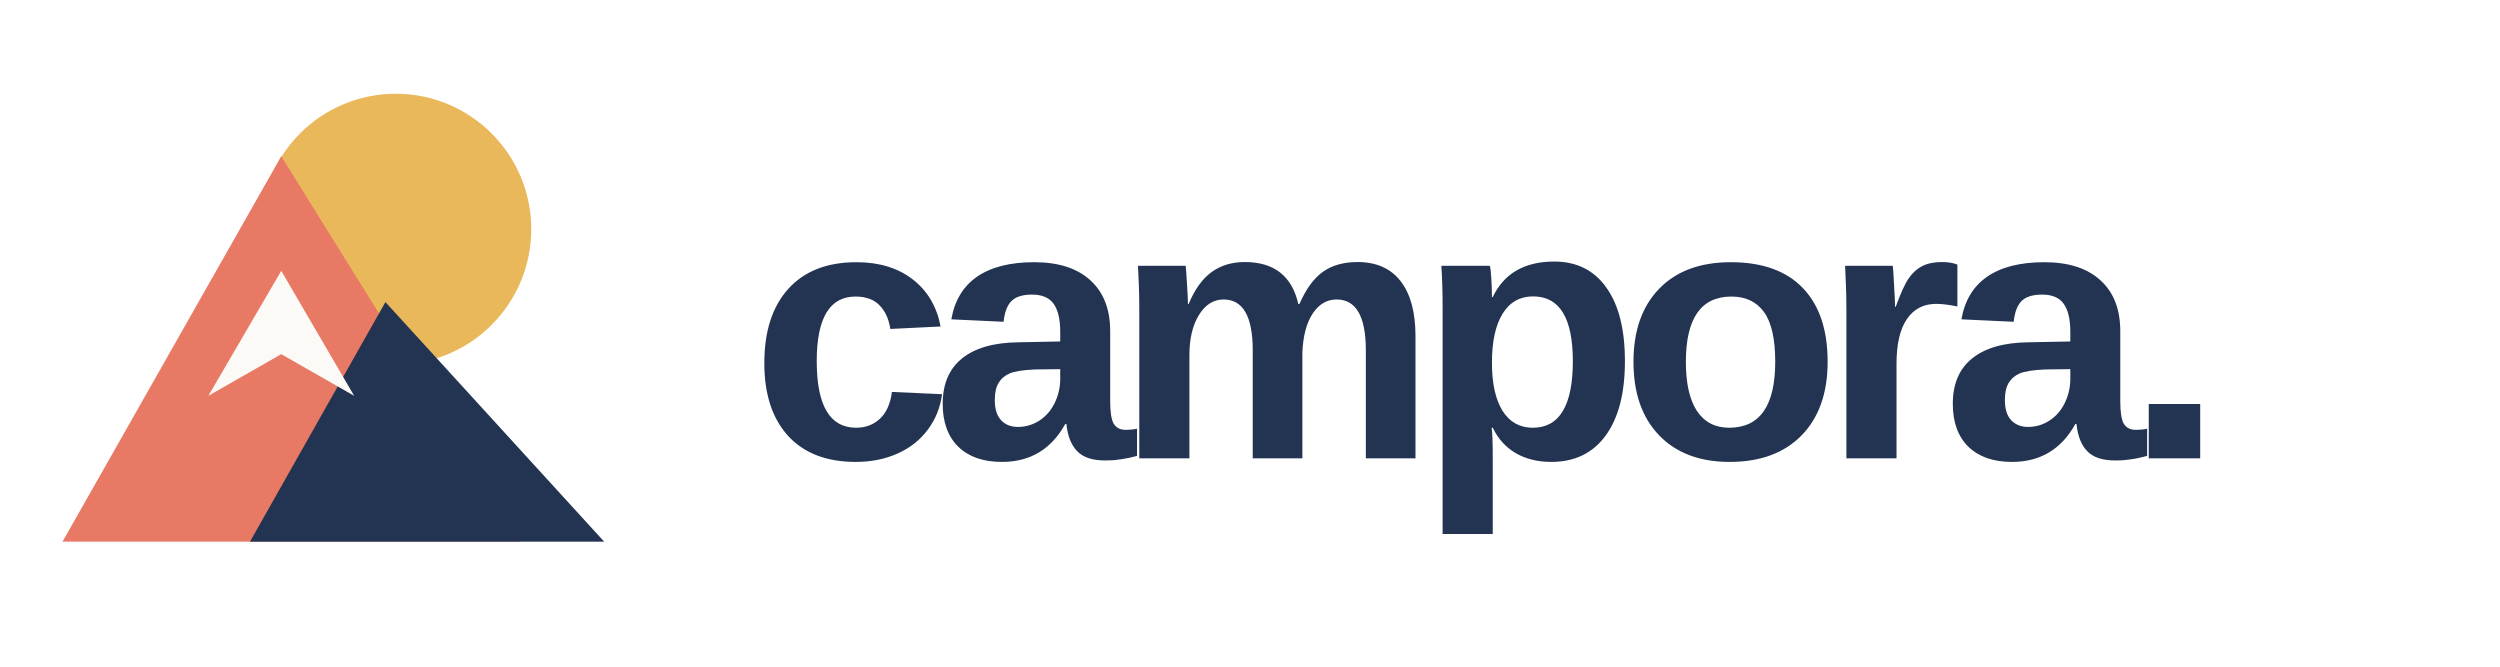
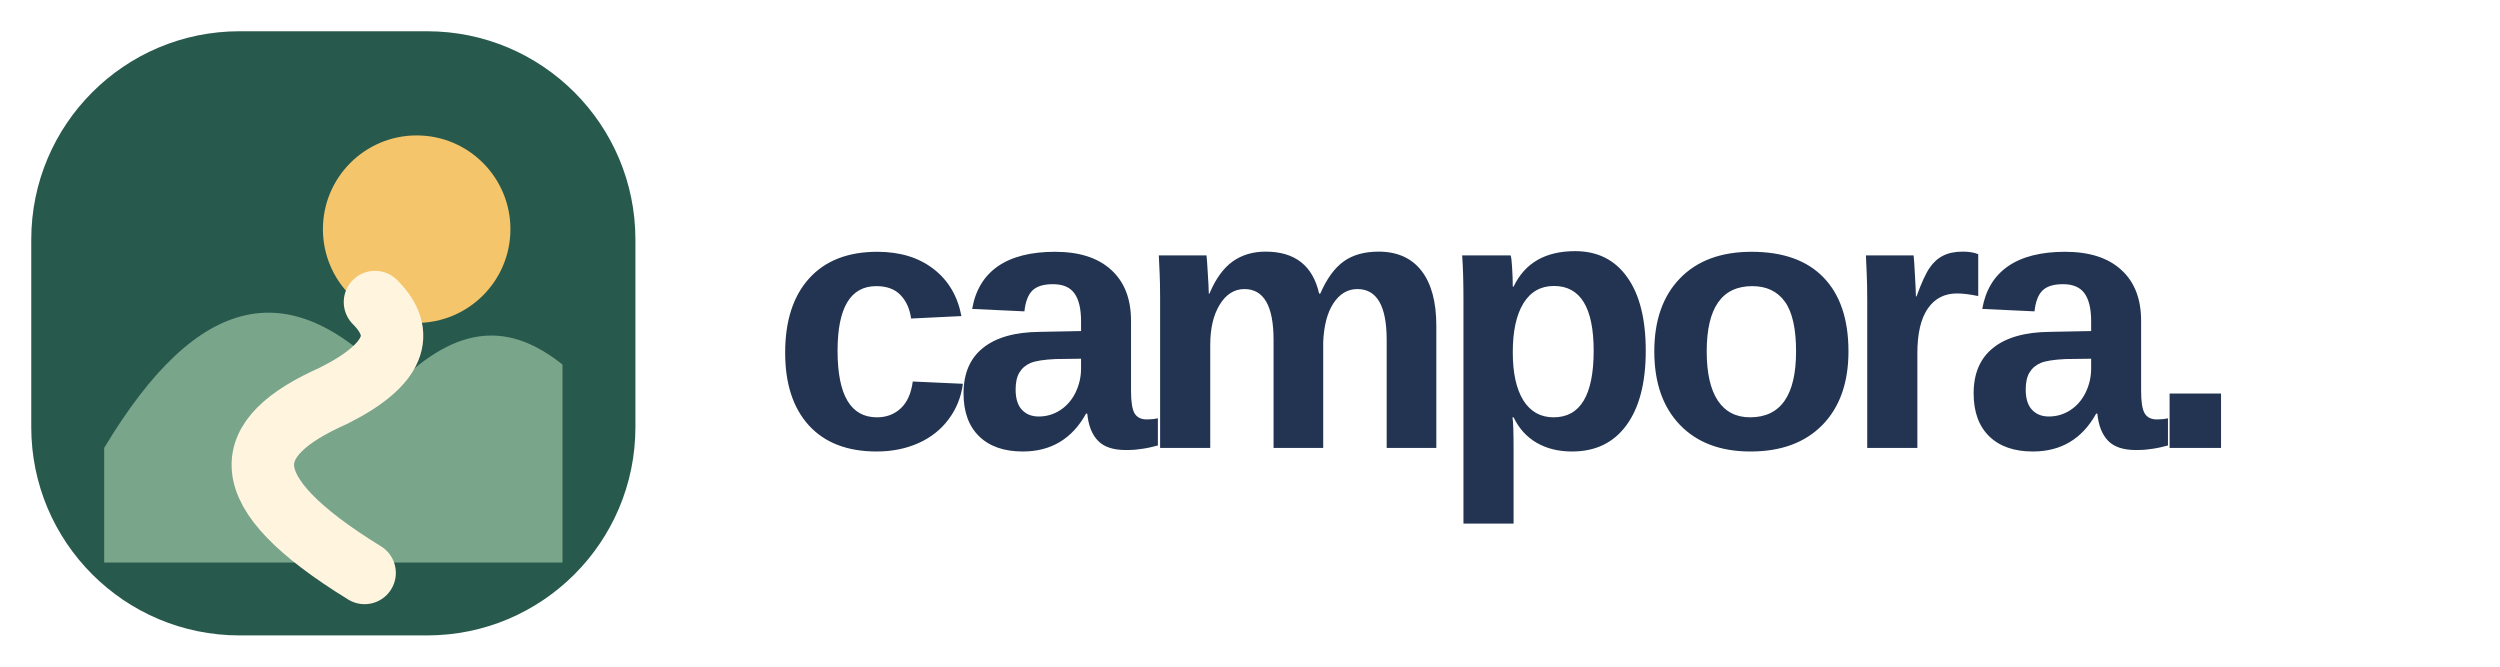
<svg xmlns="http://www.w3.org/2000/svg" width="240" height="64" viewBox="0 0 240 64">
-   <circle cx="38" cy="22" r="13" fill="#e9b85b" />
-   <path d="M6 52 27 15l23 37H6Z" fill="#e87965" />
-   <path d="m24 52 13-23 21 23H24Z" fill="#223451" />
-   <path d="m20 38 7-12 7 12-7-4-7 4Z" fill="#fcfaf6" />
-   <text x="72" y="44" fill="#223451" font-family="Arial,sans-serif" font-size="35" font-weight="700" letter-spacing="-2">campora.</text>
+   <rect x="3" y="3" width="58" height="58" rx="20" fill="#28594d" />
+   <circle cx="40" cy="22" r="9" fill="#f4c56a" />
+   <path d="M10 43c9-15 18-17 28-6 6-6 11-6 16-2v19H10Z" fill="#79a58b" />
+   <path d="M35 55c-13-8-12-13-3-17 6-3 7-6 4-9" fill="none" stroke="#fff5df" stroke-width="6" stroke-linecap="round" />
+   <text x="74" y="43" fill="#223451" font-family="Arial,sans-serif" font-size="35" font-weight="700" letter-spacing="-2">campora.</text>
</svg>
